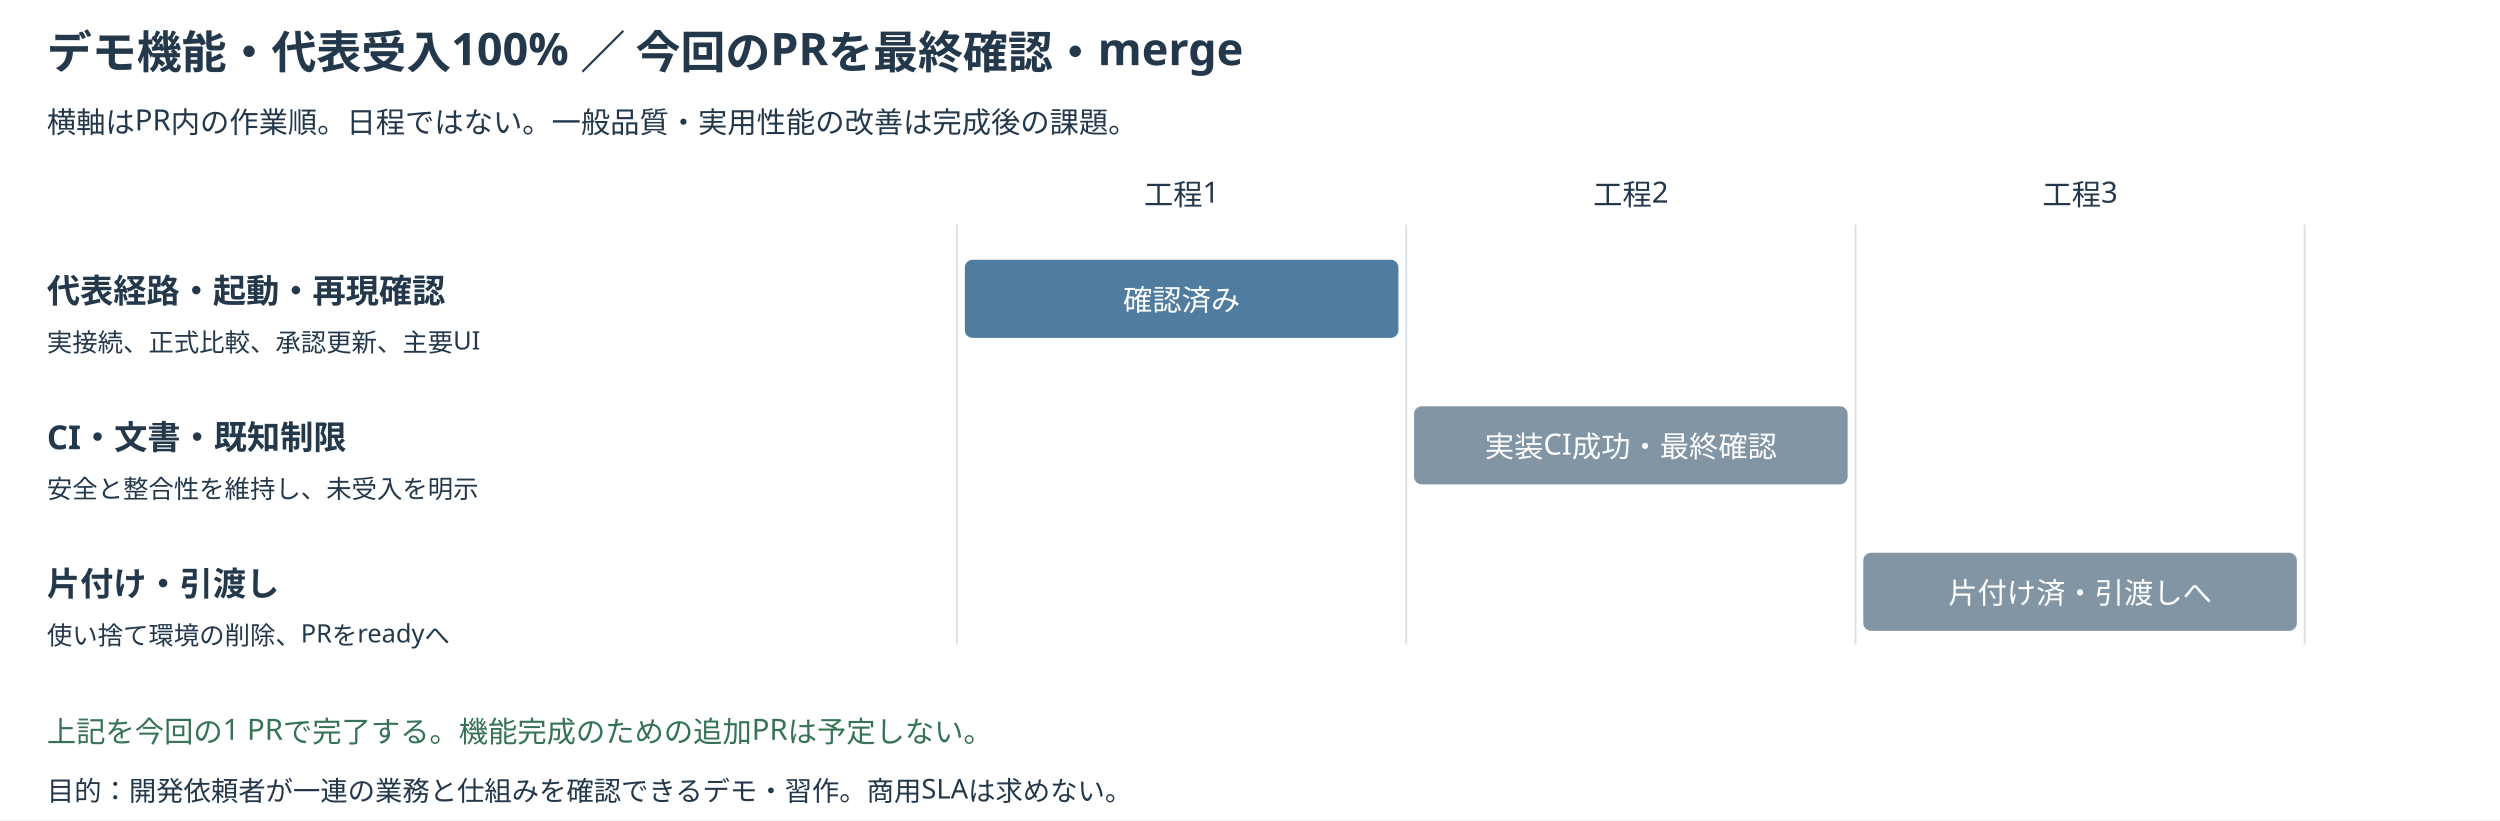
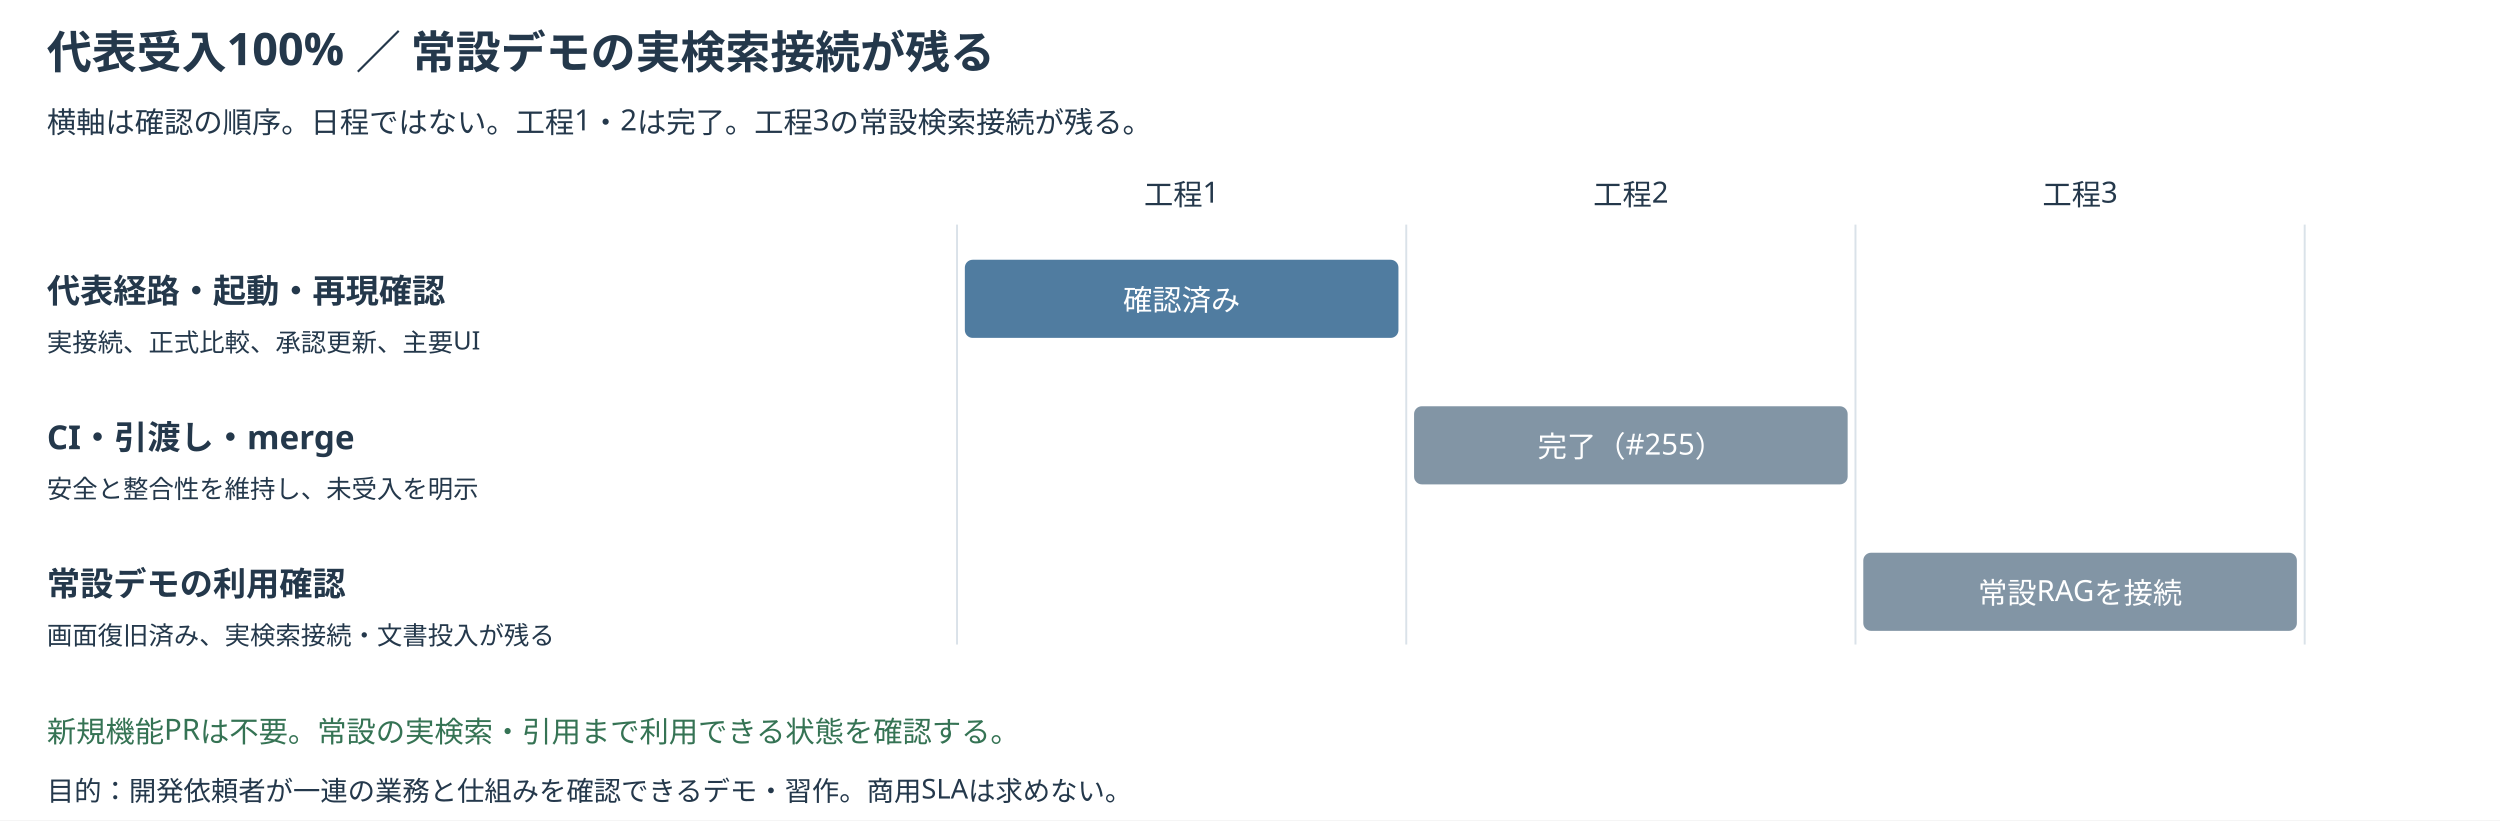
<svg xmlns="http://www.w3.org/2000/svg" width="1280" height="420" viewBox="0 0 1280 420" role="img" aria-labelledby="title desc">
  <rect width="1280" height="420" fill="white" />
  <g font-family="sans-serif" fill="#24384b">
-     <text x="24" y="35" font-size="23" font-weight="bold">デモ機能・代表受入100% ／ 今回のPRを最終確認・merge</text>
-     <text x="24" y="68" font-size="15">横軸はPR内の作業順。日程ではない。一般品質・実用性能の改善は完成後の課題。</text>
+     <text x="24" y="35" font-size="23" font-weight="bold">代表受入100% ／ 常設デモの実検索接続が残る</text>
+     <text x="24" y="68" font-size="15">横軸は確認の順序。日程ではない。工程1・2は完了。工程3の常設検索接続が残る。</text>
    <path d="M490 115V330 M720 115V330 M950 115V330 M1180 115V330" stroke="#dae2e9" />
    <text x="605" y="105" text-anchor="middle" font-size="15">工程1</text>
    <text x="835" y="105" text-anchor="middle" font-size="15">工程2</text>
    <text x="1065" y="105" text-anchor="middle" font-size="15">工程3</text>
    <text x="24" y="155" font-size="17" font-weight="bold">代表経路・起動・再現確認</text>
    <text x="24" y="180" font-size="13">実接続、正式比較、承認更新、主要UI</text>
    <rect x="494" y="133" width="222" height="40" rx="4" fill="#507ca0" />
    <text x="605" y="159" text-anchor="middle" font-size="15" fill="white">確認済み</text>
-     <text x="24" y="230" font-size="17" font-weight="bold">CI・文書・既知制限</text>
+     <text x="24" y="230" font-size="17" font-weight="bold">CI・引渡し・merge</text>
    <text x="24" y="255" font-size="13">安全と整合性を維持し、未受入を明示</text>
    <rect x="724" y="208" width="222" height="40" rx="4" fill="#8295a5" />
-     <text x="835" y="234" text-anchor="middle" font-size="15" fill="white">実装CI成功・最終確認</text>
-     <text x="24" y="305" font-size="17" font-weight="bold">片付け・引渡し</text>
-     <text x="24" y="330" font-size="13">使い捨て環境の削除、PRをreadyへ</text>
+     <text x="835" y="234" text-anchor="middle" font-size="15" fill="white">完了（#255）</text>
+     <text x="24" y="305" font-size="17" font-weight="bold">常設デモの利用確認</text>
+     <text x="24" y="330" font-size="13">画面復旧済み、実検索接続・文書投入が残る</text>
    <rect x="954" y="283" width="222" height="40" rx="4" fill="#8295a5" />
-     <text x="1065" y="309" text-anchor="middle" font-size="15" fill="white">片付け済・引渡しへ</text>
-     <text x="24" y="380" font-size="15" fill="#357354">上記を今回の1 PRで完了する。機能完成のための追加PRは予定しない。</text>
+     <text x="1065" y="309" text-anchor="middle" font-size="15" fill="white">常設RAGを接続</text>
+     <text x="24" y="380" font-size="15" fill="#357354">新規機能PRは不要。常設の実検索・引用まで利用できる状態を確認する。</text>
    <text x="24" y="410" font-size="14">目的：開発依頼者が一連の業務と仕組みを確認できるデモ・習作。商用SLAは求めない。</text>
  </g>
</svg>
